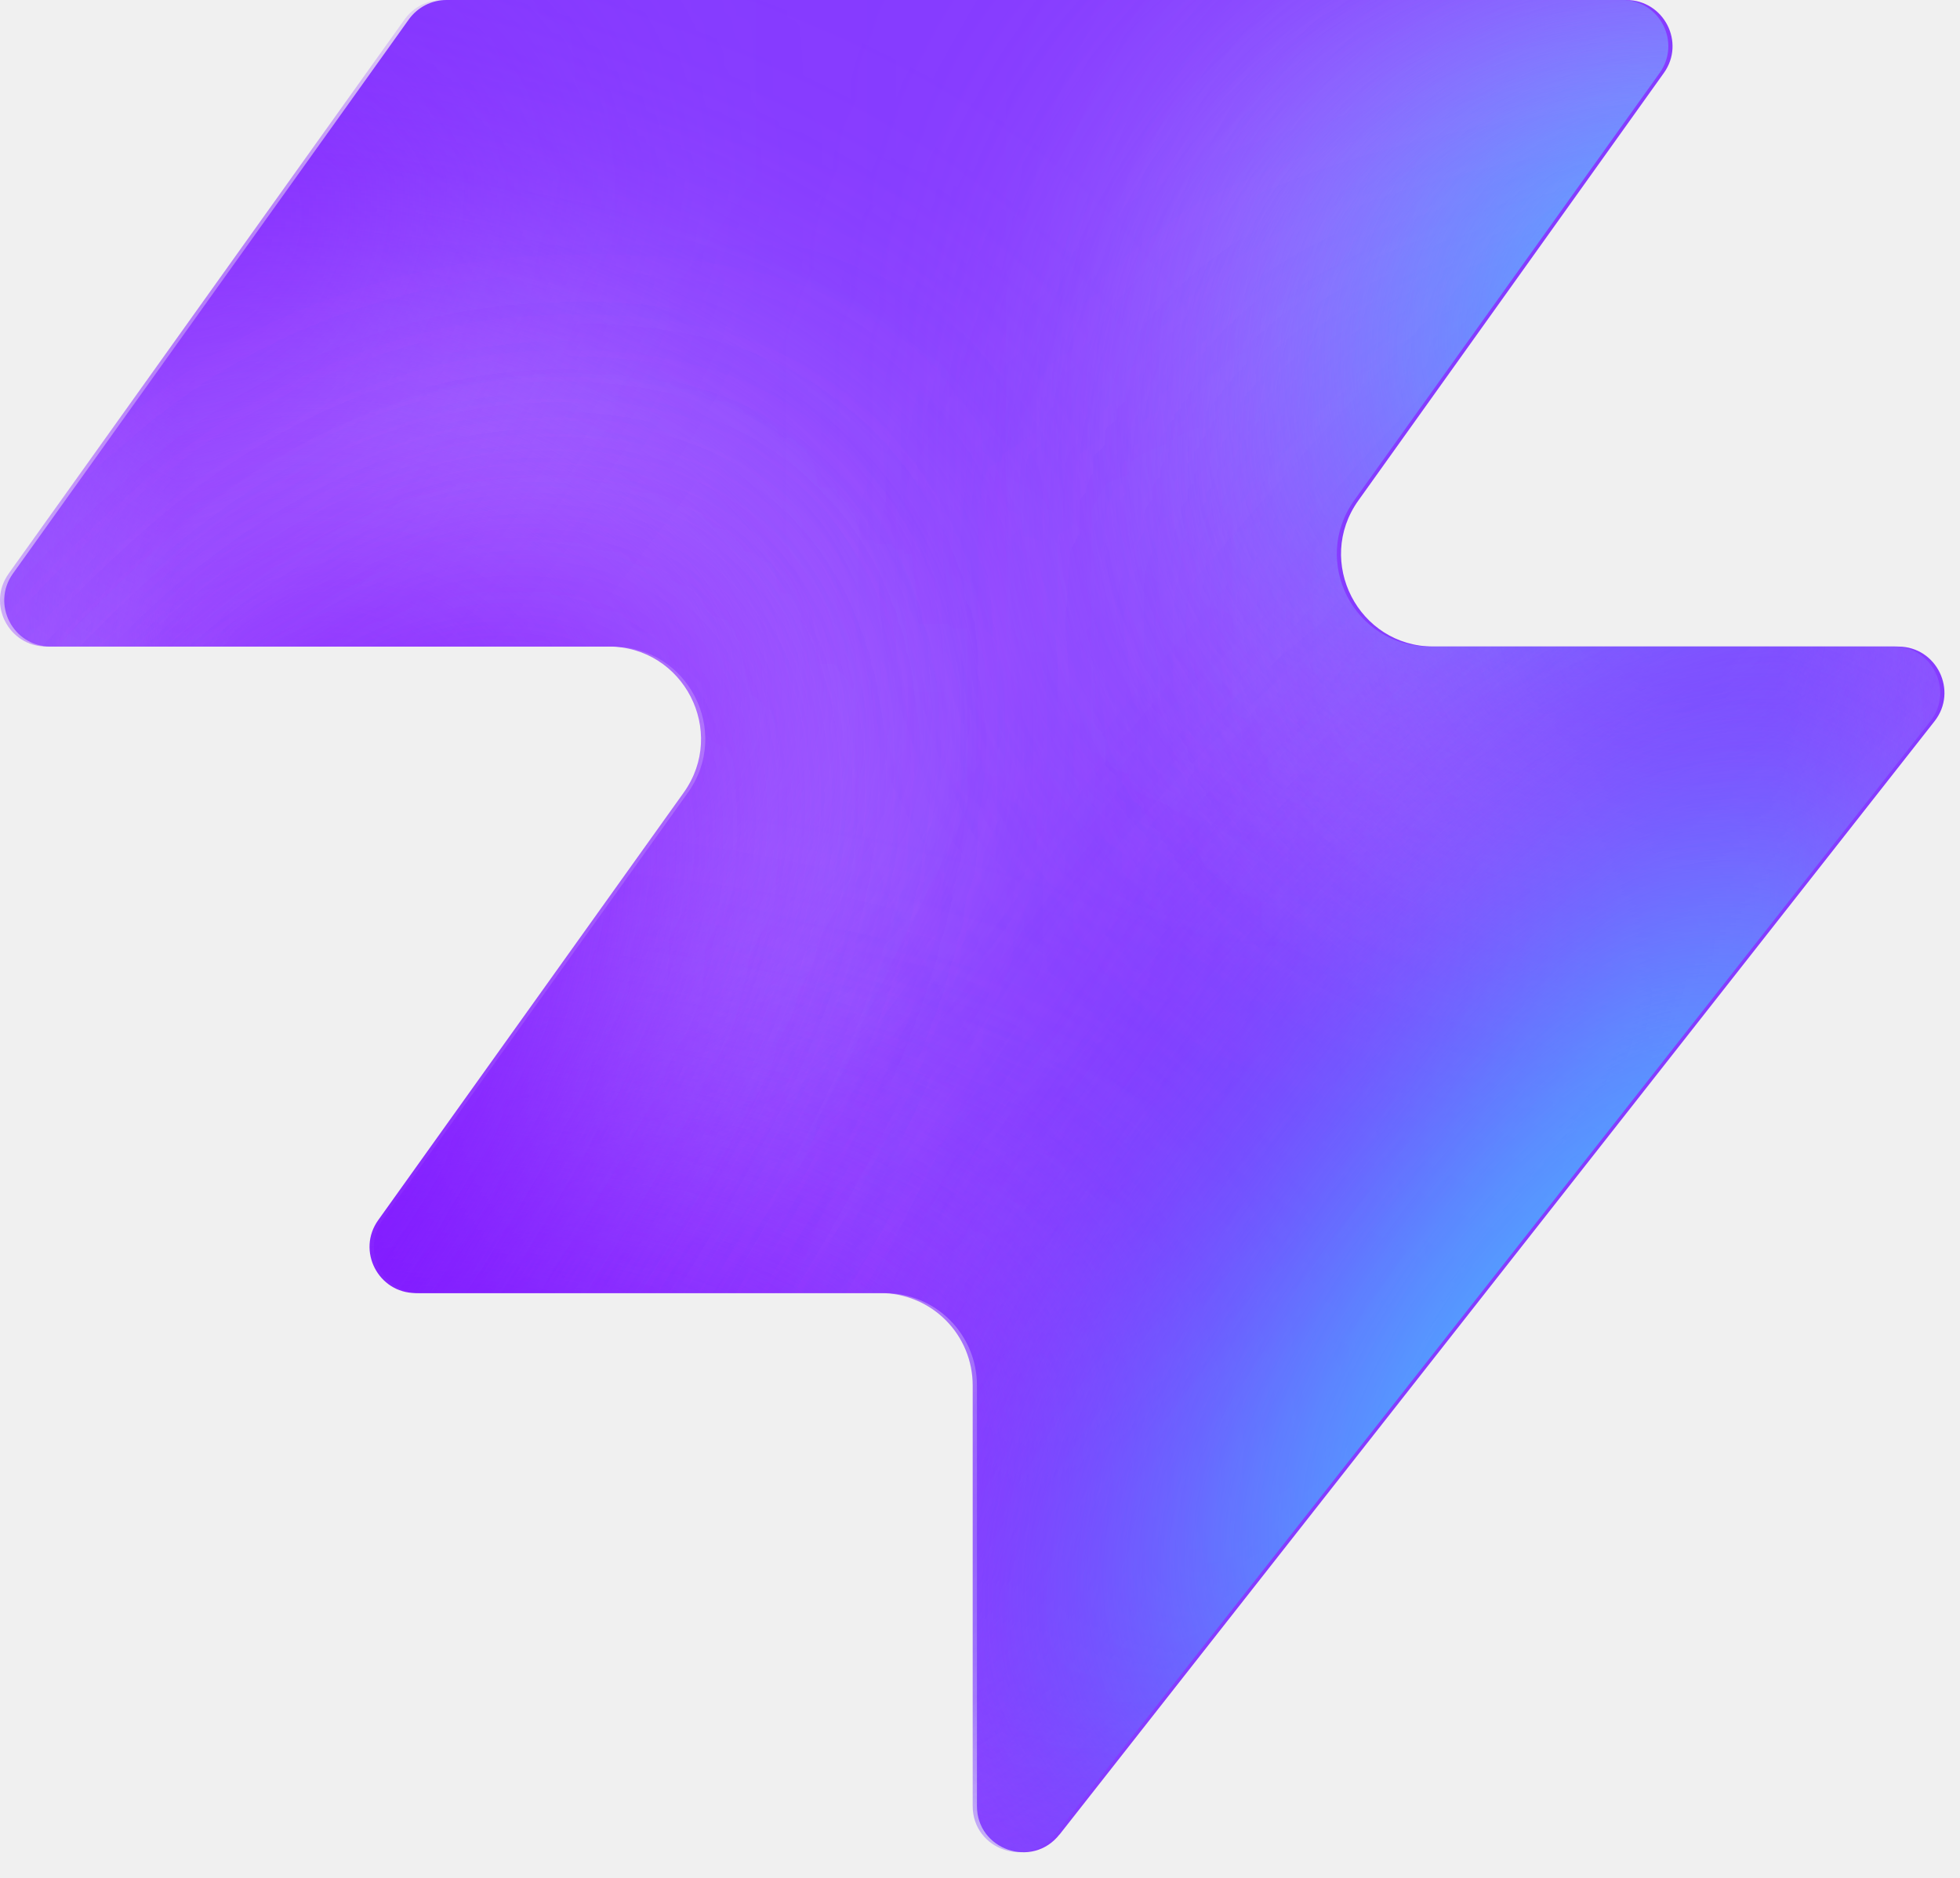
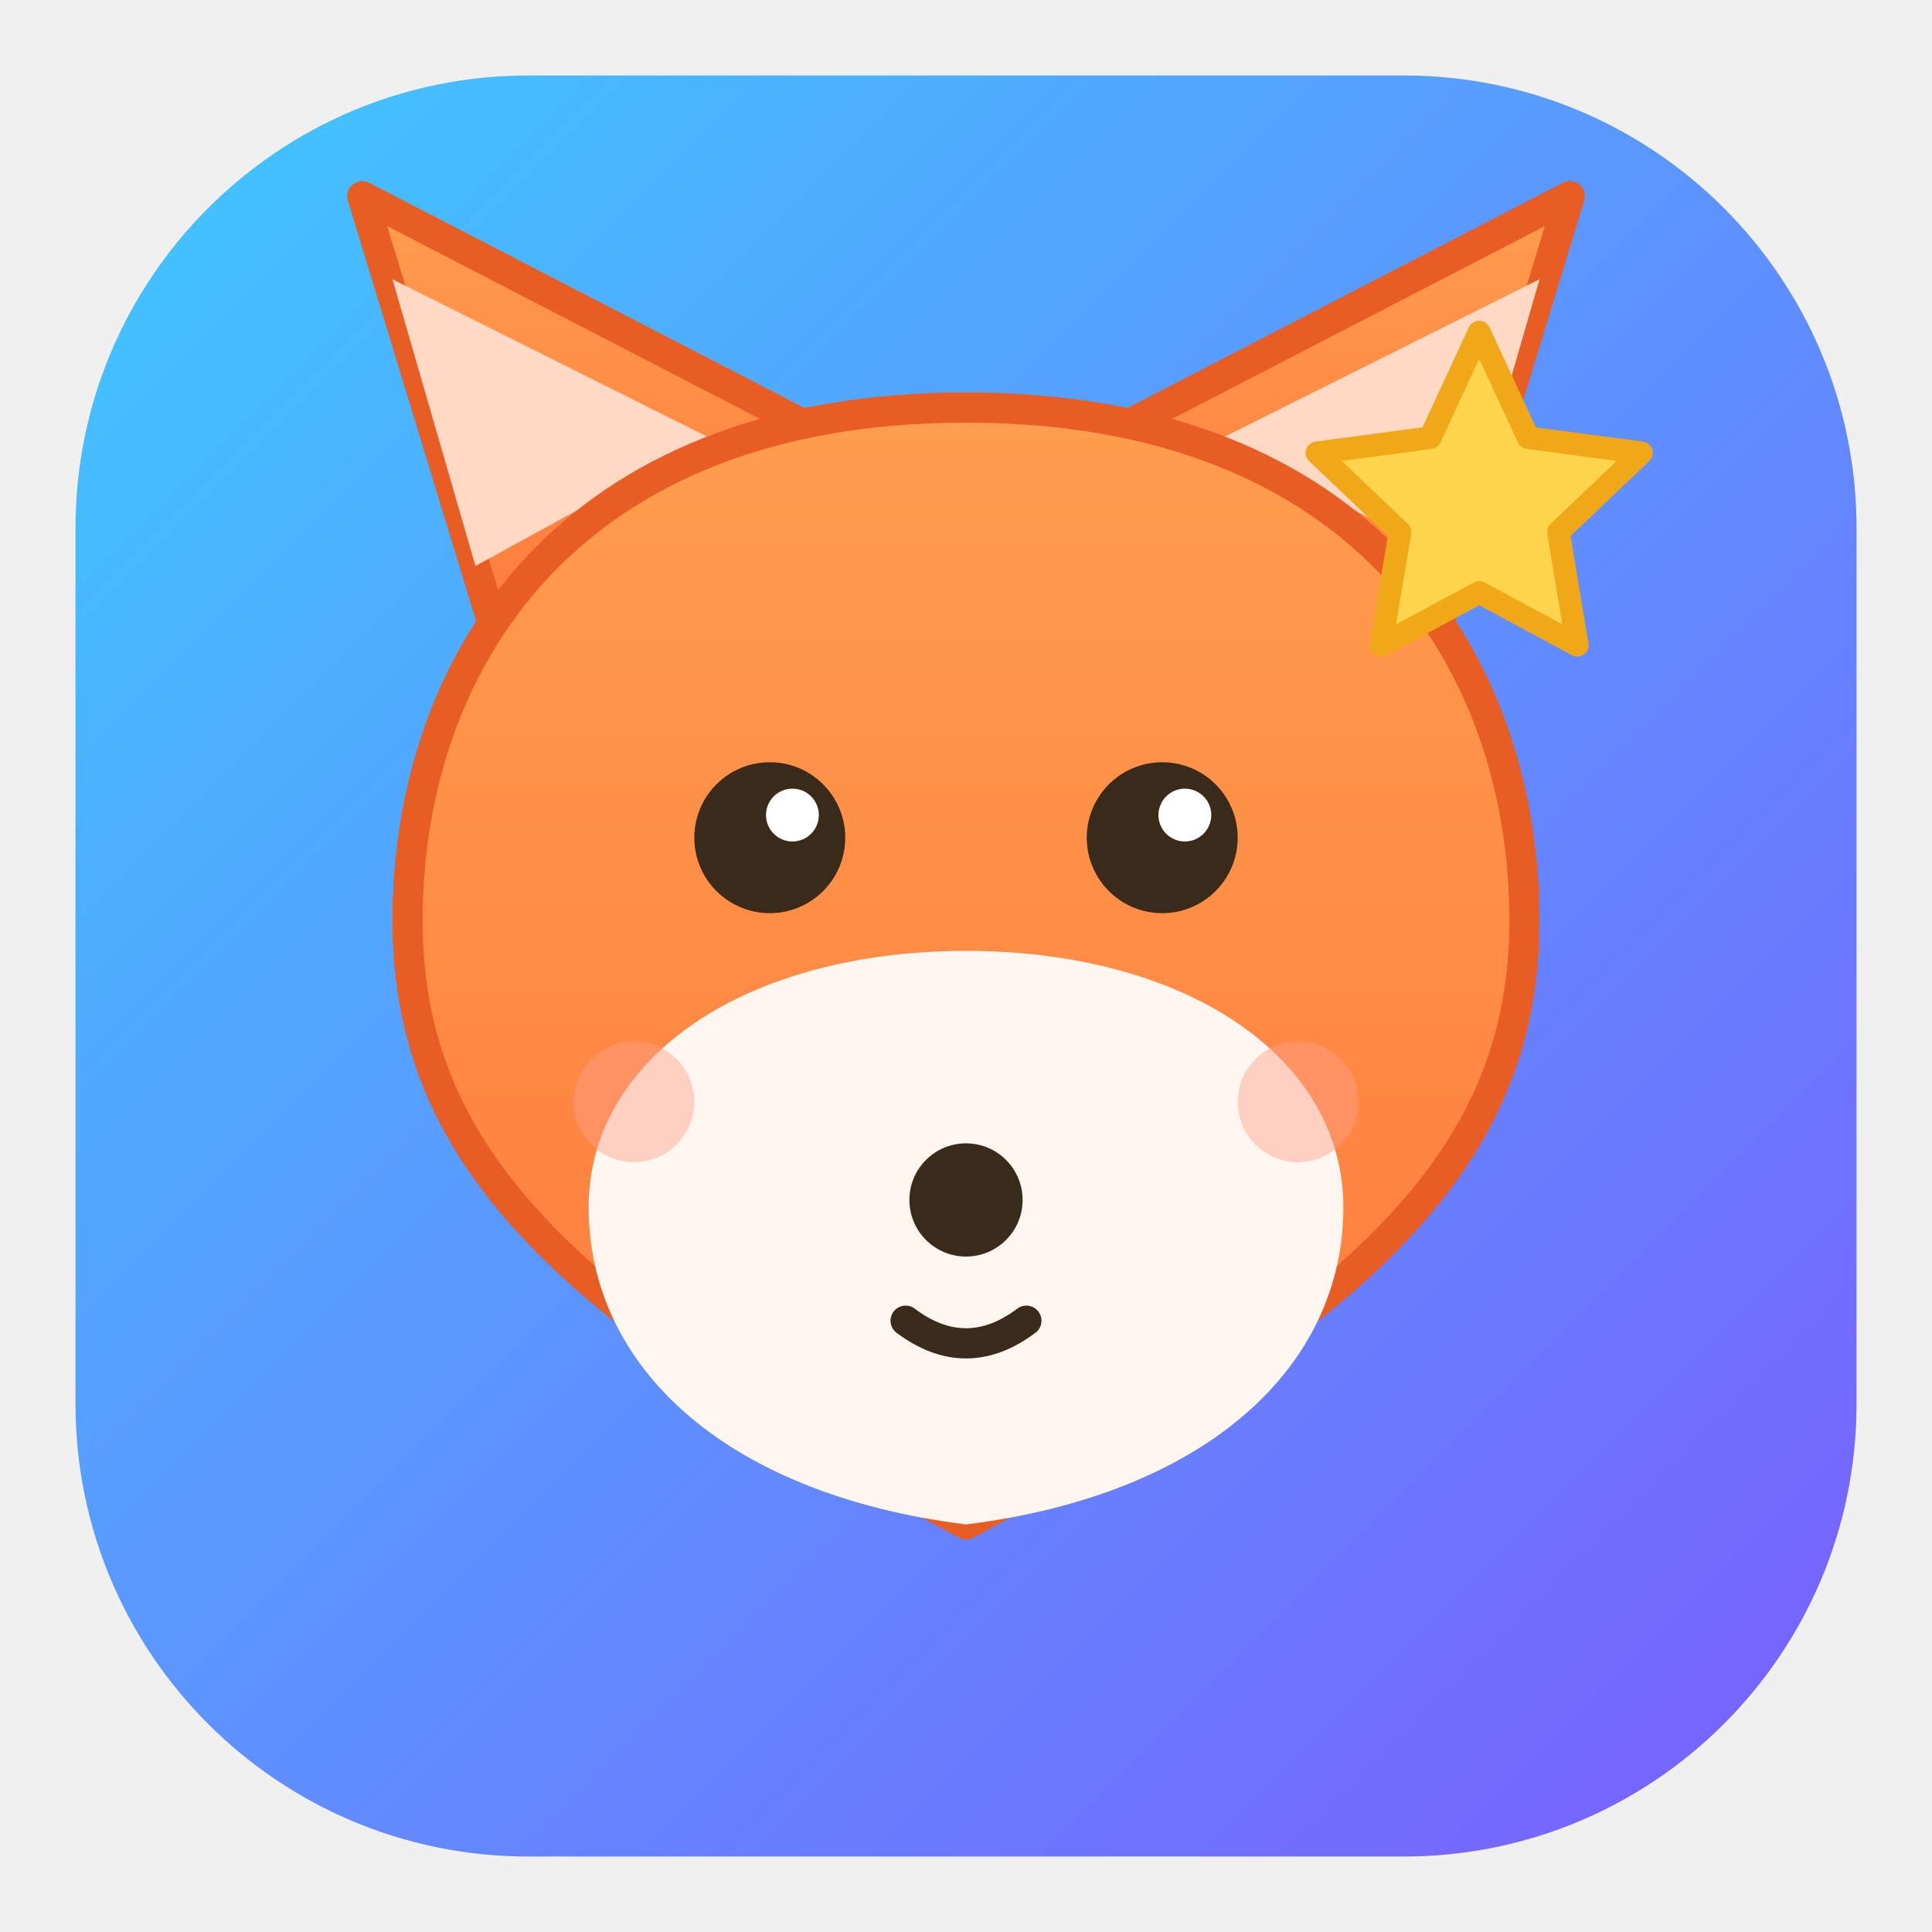
- <svg xmlns="http://www.w3.org/2000/svg" width="48" height="46" fill="none" viewBox="0 0 48 46">
-   <path fill="#863bff" d="M25.946 44.938c-.664.845-2.021.375-2.021-.698V33.937a2.26 2.26 0 0 0-2.262-2.262H10.287c-.92 0-1.456-1.04-.92-1.788l7.48-10.471c1.07-1.497 0-3.578-1.842-3.578H1.237c-.92 0-1.456-1.04-.92-1.788L10.013.474c.214-.297.556-.474.92-.474h28.894c.92 0 1.456 1.04.92 1.788l-7.48 10.471c-1.07 1.498 0 3.579 1.842 3.579h11.377c.943 0 1.473 1.088.89 1.83L25.947 44.94z" style="fill:#863bff;fill:color(display-p3 .525 .23 1);fill-opacity:1" />
-   <mask id="a" width="48" height="46" x="0" y="0" maskUnits="userSpaceOnUse" style="mask-type:alpha">
-     <path fill="#000" d="M25.842 44.938c-.664.844-2.021.375-2.021-.698V33.937a2.26 2.26 0 0 0-2.262-2.262H10.183c-.92 0-1.456-1.04-.92-1.788l7.48-10.471c1.07-1.498 0-3.579-1.842-3.579H1.133c-.92 0-1.456-1.04-.92-1.787L9.91.473c.214-.297.556-.474.92-.474h28.894c.92 0 1.456 1.04.92 1.788l-7.48 10.471c-1.07 1.498 0 3.578 1.842 3.578h11.377c.943 0 1.473 1.088.89 1.832L25.843 44.94z" style="fill:#000;fill-opacity:1" />
-   </mask>
-   <g mask="url(#a)">
-     <g filter="url(#b)">
-       <ellipse cx="5.508" cy="14.704" fill="#ede6ff" rx="5.508" ry="14.704" style="fill:#ede6ff;fill:color(display-p3 .927 .903 1);fill-opacity:1" transform="matrix(.00324 1 1 -.00324 -4.47 31.516)" />
-     </g>
-     <g filter="url(#c)">
-       <ellipse cx="10.399" cy="29.851" fill="#ede6ff" rx="10.399" ry="29.851" style="fill:#ede6ff;fill:color(display-p3 .927 .903 1);fill-opacity:1" transform="matrix(.00324 1 1 -.00324 -39.328 7.883)" />
-     </g>
-     <g filter="url(#d)">
-       <ellipse cx="5.508" cy="30.487" fill="#7e14ff" rx="5.508" ry="30.487" style="fill:#7e14ff;fill:color(display-p3 .492 .077 1);fill-opacity:1" transform="rotate(89.814 -25.913 -14.639)scale(1 -1)" />
-     </g>
-     <g filter="url(#e)">
-       <ellipse cx="5.508" cy="30.599" fill="#7e14ff" rx="5.508" ry="30.599" style="fill:#7e14ff;fill:color(display-p3 .492 .077 1);fill-opacity:1" transform="rotate(89.814 -32.644 -3.334)scale(1 -1)" />
-     </g>
-     <g filter="url(#f)">
-       <ellipse cx="5.508" cy="30.599" fill="#7e14ff" rx="5.508" ry="30.599" style="fill:#7e14ff;fill:color(display-p3 .492 .077 1);fill-opacity:1" transform="matrix(.00324 1 1 -.00324 -34.34 30.47)" />
-     </g>
-     <g filter="url(#g)">
-       <ellipse cx="14.072" cy="22.078" fill="#ede6ff" rx="14.072" ry="22.078" style="fill:#ede6ff;fill:color(display-p3 .927 .903 1);fill-opacity:1" transform="rotate(93.35 24.506 48.493)scale(-1 1)" />
-     </g>
-     <g filter="url(#h)">
-       <ellipse cx="3.47" cy="21.501" fill="#7e14ff" rx="3.47" ry="21.501" style="fill:#7e14ff;fill:color(display-p3 .492 .077 1);fill-opacity:1" transform="rotate(89.009 28.708 47.59)scale(-1 1)" />
-     </g>
-     <g filter="url(#i)">
-       <ellipse cx="3.47" cy="21.501" fill="#7e14ff" rx="3.47" ry="21.501" style="fill:#7e14ff;fill:color(display-p3 .492 .077 1);fill-opacity:1" transform="rotate(89.009 28.708 47.59)scale(-1 1)" />
-     </g>
-     <g filter="url(#j)">
-       <ellipse cx=".387" cy="8.972" fill="#7e14ff" rx="4.407" ry="29.108" style="fill:#7e14ff;fill:color(display-p3 .492 .077 1);fill-opacity:1" transform="rotate(39.51 .387 8.972)" />
-     </g>
-     <g filter="url(#k)">
-       <ellipse cx="47.523" cy="-6.092" fill="#7e14ff" rx="4.407" ry="29.108" style="fill:#7e14ff;fill:color(display-p3 .492 .077 1);fill-opacity:1" transform="rotate(37.892 47.523 -6.092)" />
-     </g>
-     <g filter="url(#l)">
-       <ellipse cx="41.412" cy="6.333" fill="#47bfff" rx="5.971" ry="9.665" style="fill:#47bfff;fill:color(display-p3 .28 .748 1);fill-opacity:1" transform="rotate(37.892 41.412 6.333)" />
-     </g>
-     <g filter="url(#m)">
-       <ellipse cx="-1.879" cy="38.332" fill="#7e14ff" rx="4.407" ry="29.108" style="fill:#7e14ff;fill:color(display-p3 .492 .077 1);fill-opacity:1" transform="rotate(37.892 -1.88 38.332)" />
-     </g>
-     <g filter="url(#n)">
-       <ellipse cx="-1.879" cy="38.332" fill="#7e14ff" rx="4.407" ry="29.108" style="fill:#7e14ff;fill:color(display-p3 .492 .077 1);fill-opacity:1" transform="rotate(37.892 -1.88 38.332)" />
-     </g>
-     <g filter="url(#o)">
-       <ellipse cx="35.651" cy="29.907" fill="#7e14ff" rx="4.407" ry="29.108" style="fill:#7e14ff;fill:color(display-p3 .492 .077 1);fill-opacity:1" transform="rotate(37.892 35.651 29.907)" />
-     </g>
-     <g filter="url(#p)">
-       <ellipse cx="38.418" cy="32.4" fill="#47bfff" rx="5.971" ry="15.297" style="fill:#47bfff;fill:color(display-p3 .28 .748 1);fill-opacity:1" transform="rotate(37.892 38.418 32.4)" />
-     </g>
-   </g>
+ <svg xmlns="http://www.w3.org/2000/svg" viewBox="0 0 512 512">
  <defs>
-     <filter id="b" width="60.045" height="41.654" x="-19.77" y="16.149" color-interpolation-filters="sRGB" filterUnits="userSpaceOnUse">
-       <feFlood flood-opacity="0" result="BackgroundImageFix" />
-       <feBlend in="SourceGraphic" in2="BackgroundImageFix" result="shape" />
-       <feGaussianBlur result="effect1_foregroundBlur_2002_17158" stdDeviation="7.659" />
-     </filter>
-     <filter id="c" width="90.34" height="51.437" x="-54.613" y="-7.533" color-interpolation-filters="sRGB" filterUnits="userSpaceOnUse">
-       <feFlood flood-opacity="0" result="BackgroundImageFix" />
-       <feBlend in="SourceGraphic" in2="BackgroundImageFix" result="shape" />
-       <feGaussianBlur result="effect1_foregroundBlur_2002_17158" stdDeviation="7.659" />
-     </filter>
-     <filter id="d" width="79.355" height="29.4" x="-49.64" y="2.03" color-interpolation-filters="sRGB" filterUnits="userSpaceOnUse">
-       <feFlood flood-opacity="0" result="BackgroundImageFix" />
-       <feBlend in="SourceGraphic" in2="BackgroundImageFix" result="shape" />
-       <feGaussianBlur result="effect1_foregroundBlur_2002_17158" stdDeviation="4.596" />
-     </filter>
-     <filter id="e" width="79.579" height="29.4" x="-45.045" y="20.029" color-interpolation-filters="sRGB" filterUnits="userSpaceOnUse">
-       <feFlood flood-opacity="0" result="BackgroundImageFix" />
-       <feBlend in="SourceGraphic" in2="BackgroundImageFix" result="shape" />
-       <feGaussianBlur result="effect1_foregroundBlur_2002_17158" stdDeviation="4.596" />
-     </filter>
-     <filter id="f" width="79.579" height="29.4" x="-43.513" y="21.178" color-interpolation-filters="sRGB" filterUnits="userSpaceOnUse">
-       <feFlood flood-opacity="0" result="BackgroundImageFix" />
-       <feBlend in="SourceGraphic" in2="BackgroundImageFix" result="shape" />
-       <feGaussianBlur result="effect1_foregroundBlur_2002_17158" stdDeviation="4.596" />
-     </filter>
-     <filter id="g" width="74.749" height="58.852" x="15.756" y="-17.901" color-interpolation-filters="sRGB" filterUnits="userSpaceOnUse">
-       <feFlood flood-opacity="0" result="BackgroundImageFix" />
-       <feBlend in="SourceGraphic" in2="BackgroundImageFix" result="shape" />
-       <feGaussianBlur result="effect1_foregroundBlur_2002_17158" stdDeviation="7.659" />
-     </filter>
-     <filter id="h" width="61.377" height="25.362" x="23.548" y="2.284" color-interpolation-filters="sRGB" filterUnits="userSpaceOnUse">
-       <feFlood flood-opacity="0" result="BackgroundImageFix" />
-       <feBlend in="SourceGraphic" in2="BackgroundImageFix" result="shape" />
-       <feGaussianBlur result="effect1_foregroundBlur_2002_17158" stdDeviation="4.596" />
-     </filter>
-     <filter id="i" width="61.377" height="25.362" x="23.548" y="2.284" color-interpolation-filters="sRGB" filterUnits="userSpaceOnUse">
-       <feFlood flood-opacity="0" result="BackgroundImageFix" />
-       <feBlend in="SourceGraphic" in2="BackgroundImageFix" result="shape" />
-       <feGaussianBlur result="effect1_foregroundBlur_2002_17158" stdDeviation="4.596" />
-     </filter>
-     <filter id="j" width="56.045" height="63.649" x="-27.636" y="-22.853" color-interpolation-filters="sRGB" filterUnits="userSpaceOnUse">
-       <feFlood flood-opacity="0" result="BackgroundImageFix" />
-       <feBlend in="SourceGraphic" in2="BackgroundImageFix" result="shape" />
-       <feGaussianBlur result="effect1_foregroundBlur_2002_17158" stdDeviation="4.596" />
-     </filter>
-     <filter id="k" width="54.814" height="64.646" x="20.116" y="-38.415" color-interpolation-filters="sRGB" filterUnits="userSpaceOnUse">
-       <feFlood flood-opacity="0" result="BackgroundImageFix" />
-       <feBlend in="SourceGraphic" in2="BackgroundImageFix" result="shape" />
-       <feGaussianBlur result="effect1_foregroundBlur_2002_17158" stdDeviation="4.596" />
-     </filter>
-     <filter id="l" width="33.541" height="35.313" x="24.641" y="-11.323" color-interpolation-filters="sRGB" filterUnits="userSpaceOnUse">
-       <feFlood flood-opacity="0" result="BackgroundImageFix" />
-       <feBlend in="SourceGraphic" in2="BackgroundImageFix" result="shape" />
-       <feGaussianBlur result="effect1_foregroundBlur_2002_17158" stdDeviation="4.596" />
-     </filter>
-     <filter id="m" width="54.814" height="64.646" x="-29.286" y="6.009" color-interpolation-filters="sRGB" filterUnits="userSpaceOnUse">
-       <feFlood flood-opacity="0" result="BackgroundImageFix" />
-       <feBlend in="SourceGraphic" in2="BackgroundImageFix" result="shape" />
-       <feGaussianBlur result="effect1_foregroundBlur_2002_17158" stdDeviation="4.596" />
-     </filter>
-     <filter id="n" width="54.814" height="64.646" x="-29.286" y="6.009" color-interpolation-filters="sRGB" filterUnits="userSpaceOnUse">
-       <feFlood flood-opacity="0" result="BackgroundImageFix" />
-       <feBlend in="SourceGraphic" in2="BackgroundImageFix" result="shape" />
-       <feGaussianBlur result="effect1_foregroundBlur_2002_17158" stdDeviation="4.596" />
-     </filter>
-     <filter id="o" width="54.814" height="64.646" x="8.244" y="-2.416" color-interpolation-filters="sRGB" filterUnits="userSpaceOnUse">
-       <feFlood flood-opacity="0" result="BackgroundImageFix" />
-       <feBlend in="SourceGraphic" in2="BackgroundImageFix" result="shape" />
-       <feGaussianBlur result="effect1_foregroundBlur_2002_17158" stdDeviation="4.596" />
-     </filter>
-     <filter id="p" width="39.409" height="43.623" x="18.713" y="10.588" color-interpolation-filters="sRGB" filterUnits="userSpaceOnUse">
-       <feFlood flood-opacity="0" result="BackgroundImageFix" />
-       <feBlend in="SourceGraphic" in2="BackgroundImageFix" result="shape" />
-       <feGaussianBlur result="effect1_foregroundBlur_2002_17158" stdDeviation="4.596" />
-     </filter>
+     <linearGradient id="bg" x1="0" y1="0" x2="1" y2="1">
+       <stop offset="0" stop-color="#3ec9ff" />
+       <stop offset="1" stop-color="#7b5cff" />
+     </linearGradient>
+     <linearGradient id="fur" x1="0" y1="0" x2="0" y2="1">
+       <stop offset="0" stop-color="#ff9d4d" />
+       <stop offset="1" stop-color="#ff7a3d" />
+     </linearGradient>
  </defs>
+   <rect x="20" y="20" width="472" height="472" rx="120" fill="url(#bg)" />
+   <path d="M132 170 L96 52 L212 112 Z" fill="url(#fur)" stroke="#e85d24" stroke-width="8" stroke-linejoin="round" />
+   <path d="M380 170 L416 52 L300 112 Z" fill="url(#fur)" stroke="#e85d24" stroke-width="8" stroke-linejoin="round" />
+   <path d="M126 150 L104 74 L188 116 Z" fill="#ffd9c4" />
+   <path d="M386 150 L408 74 L324 116 Z" fill="#ffd9c4" />
+   <path d="M256 108 C 150 108 108 176 108 244 C 108 308 152 348 256 404 C 360 348 404 308 404 244 C 404 176 362 108 256 108 Z" fill="url(#fur)" stroke="#e85d24" stroke-width="8" stroke-linejoin="round" />
+   <path d="M256 252 C 314 252 356 280 356 320 C 356 362 320 396 256 404 C 192 396 156 362 156 320 C 156 280 198 252 256 252 Z" fill="#fff7ef" />
+   <circle cx="168" cy="292" r="16" fill="#ff9f8a" opacity="0.45" />
+   <circle cx="344" cy="292" r="16" fill="#ff9f8a" opacity="0.45" />
+   <circle cx="204" cy="222" r="20" fill="#3a2a1a" />
+   <circle cx="308" cy="222" r="20" fill="#3a2a1a" />
+   <circle cx="210" cy="216" r="7" fill="#fff" />
+   <circle cx="314" cy="216" r="7" fill="#fff" />
+   <circle cx="256" cy="318" r="15" fill="#3a2a1a" />
+   <path d="M240 350 Q 256 362 272 350" stroke="#3a2a1a" stroke-width="8" stroke-linecap="round" fill="none" />
+   <path d="M 392 88 l 13 28 30 4 -22 21 5 30 -26 -14 -26 14 5 -30 -22 -21 30 -4 z" fill="#ffd44d" stroke="#f0a818" stroke-width="6" stroke-linejoin="round" />
</svg>
